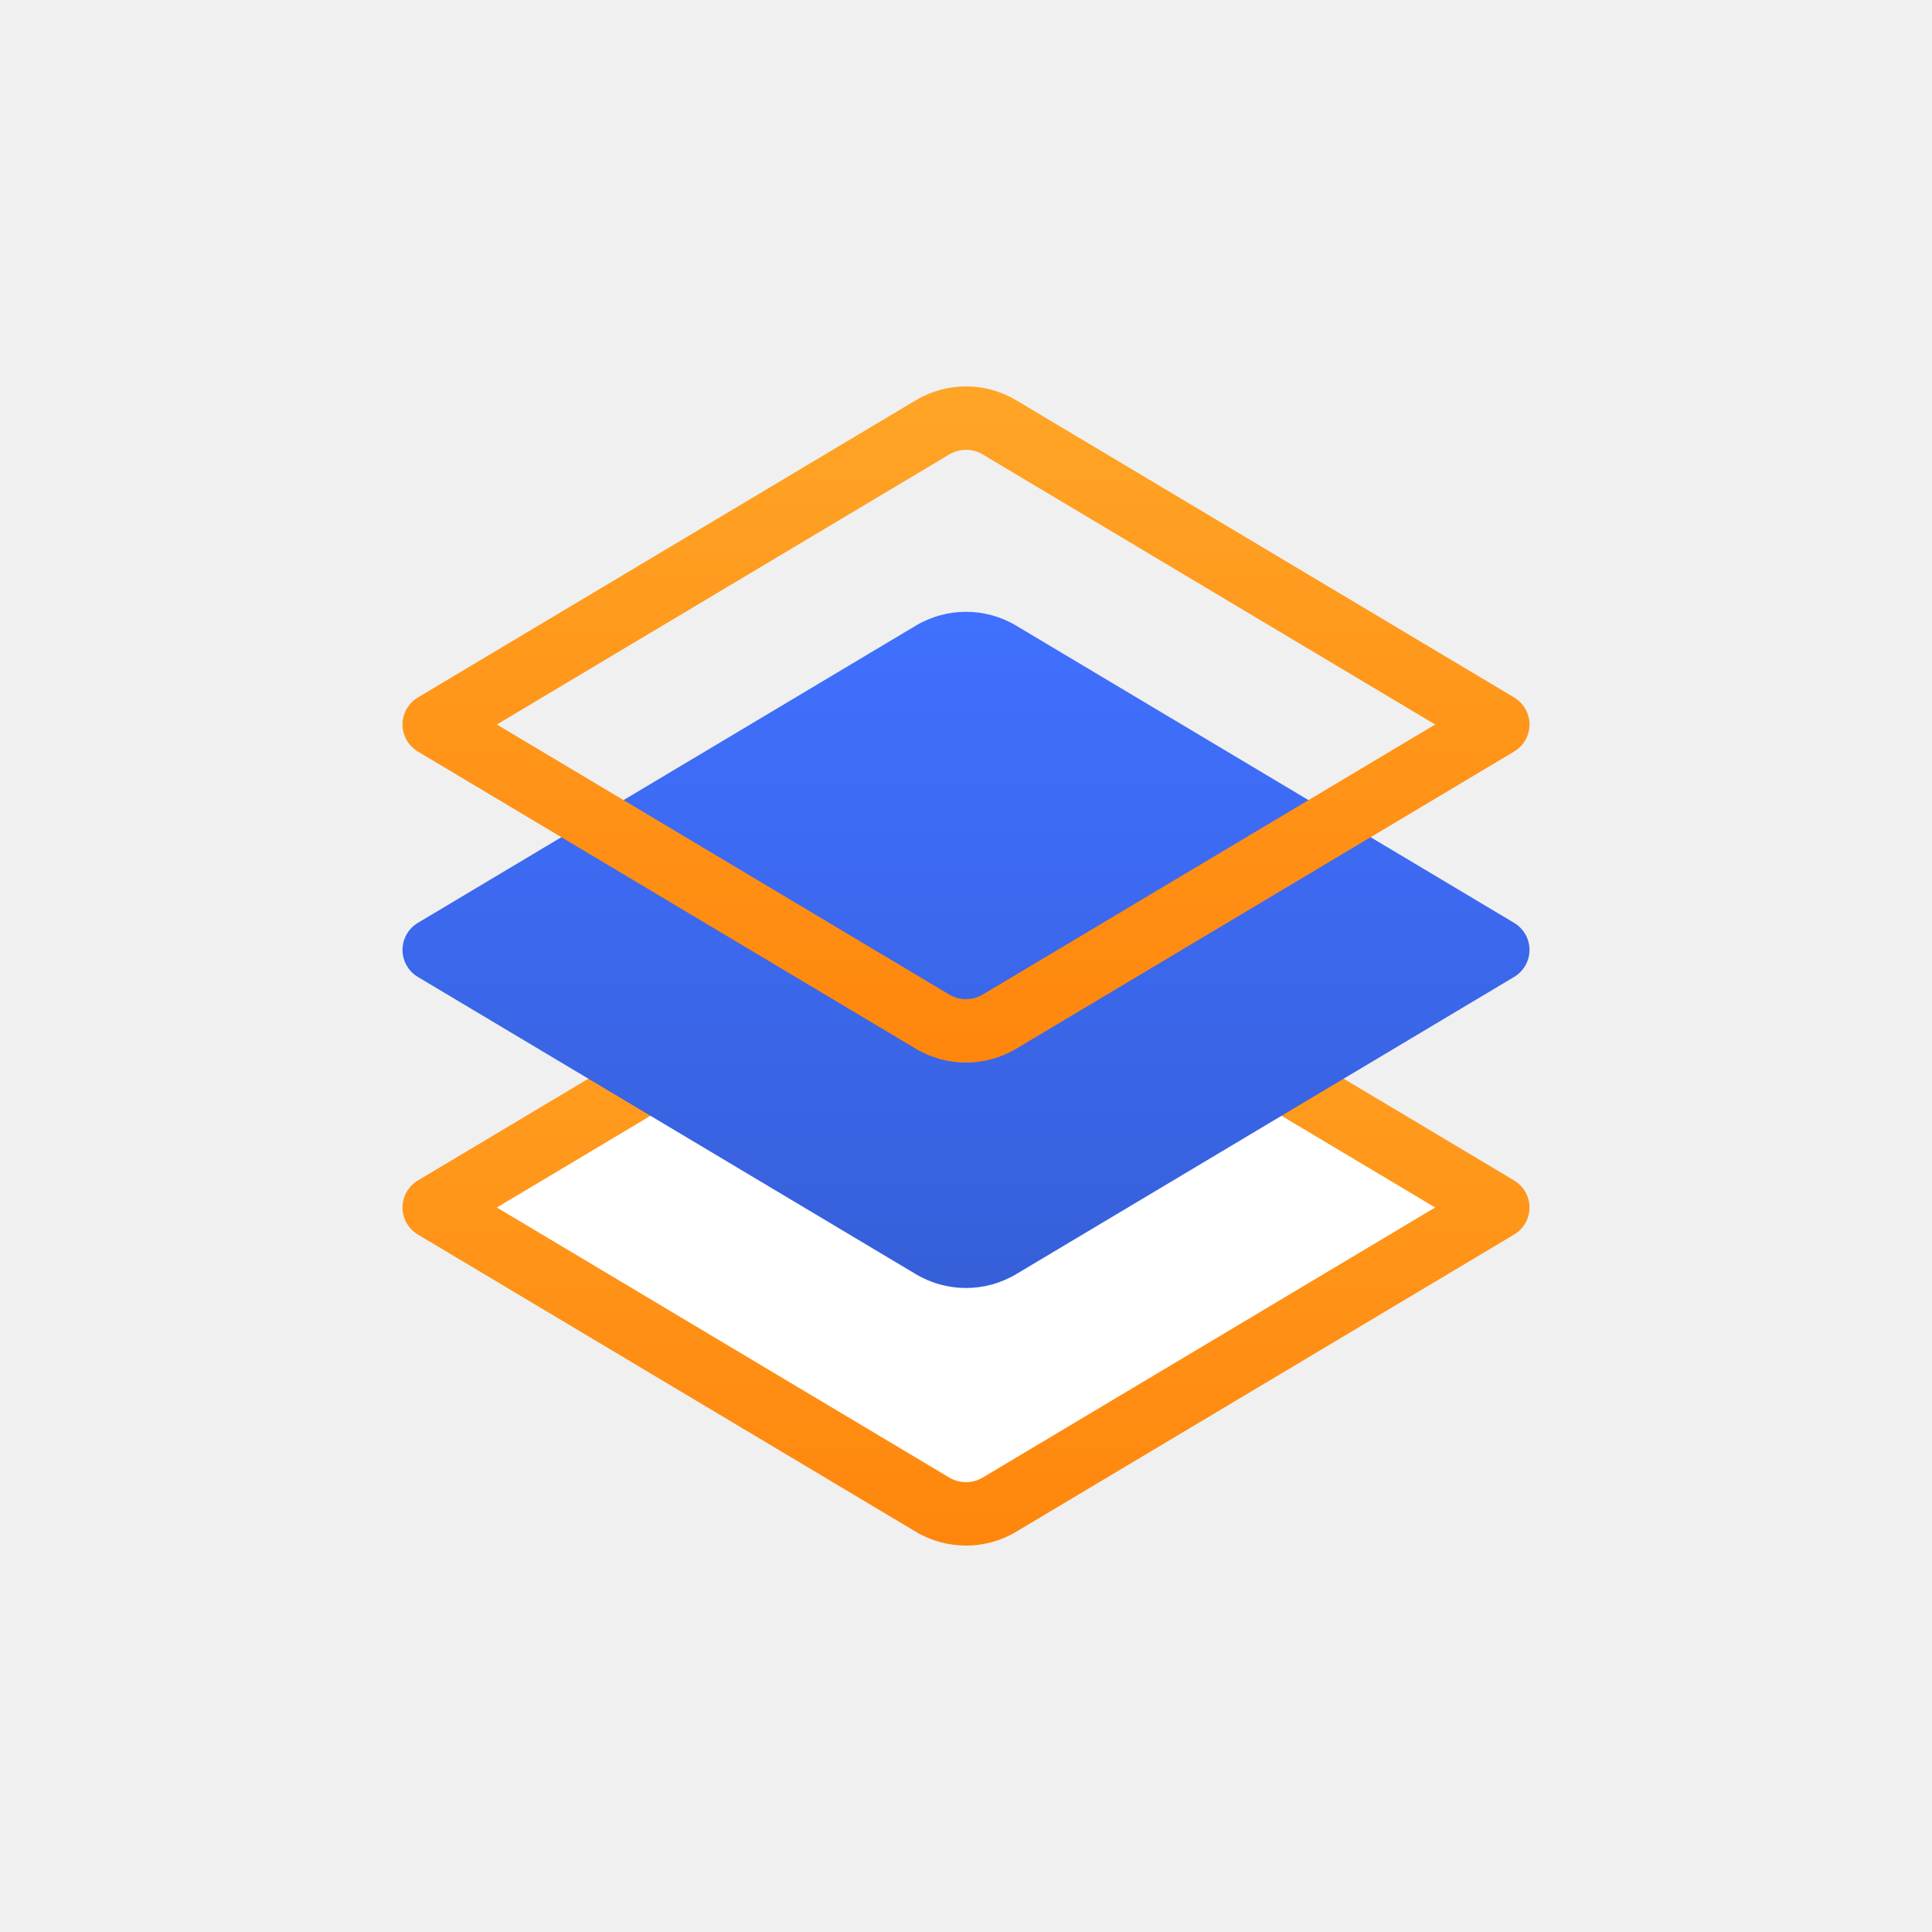
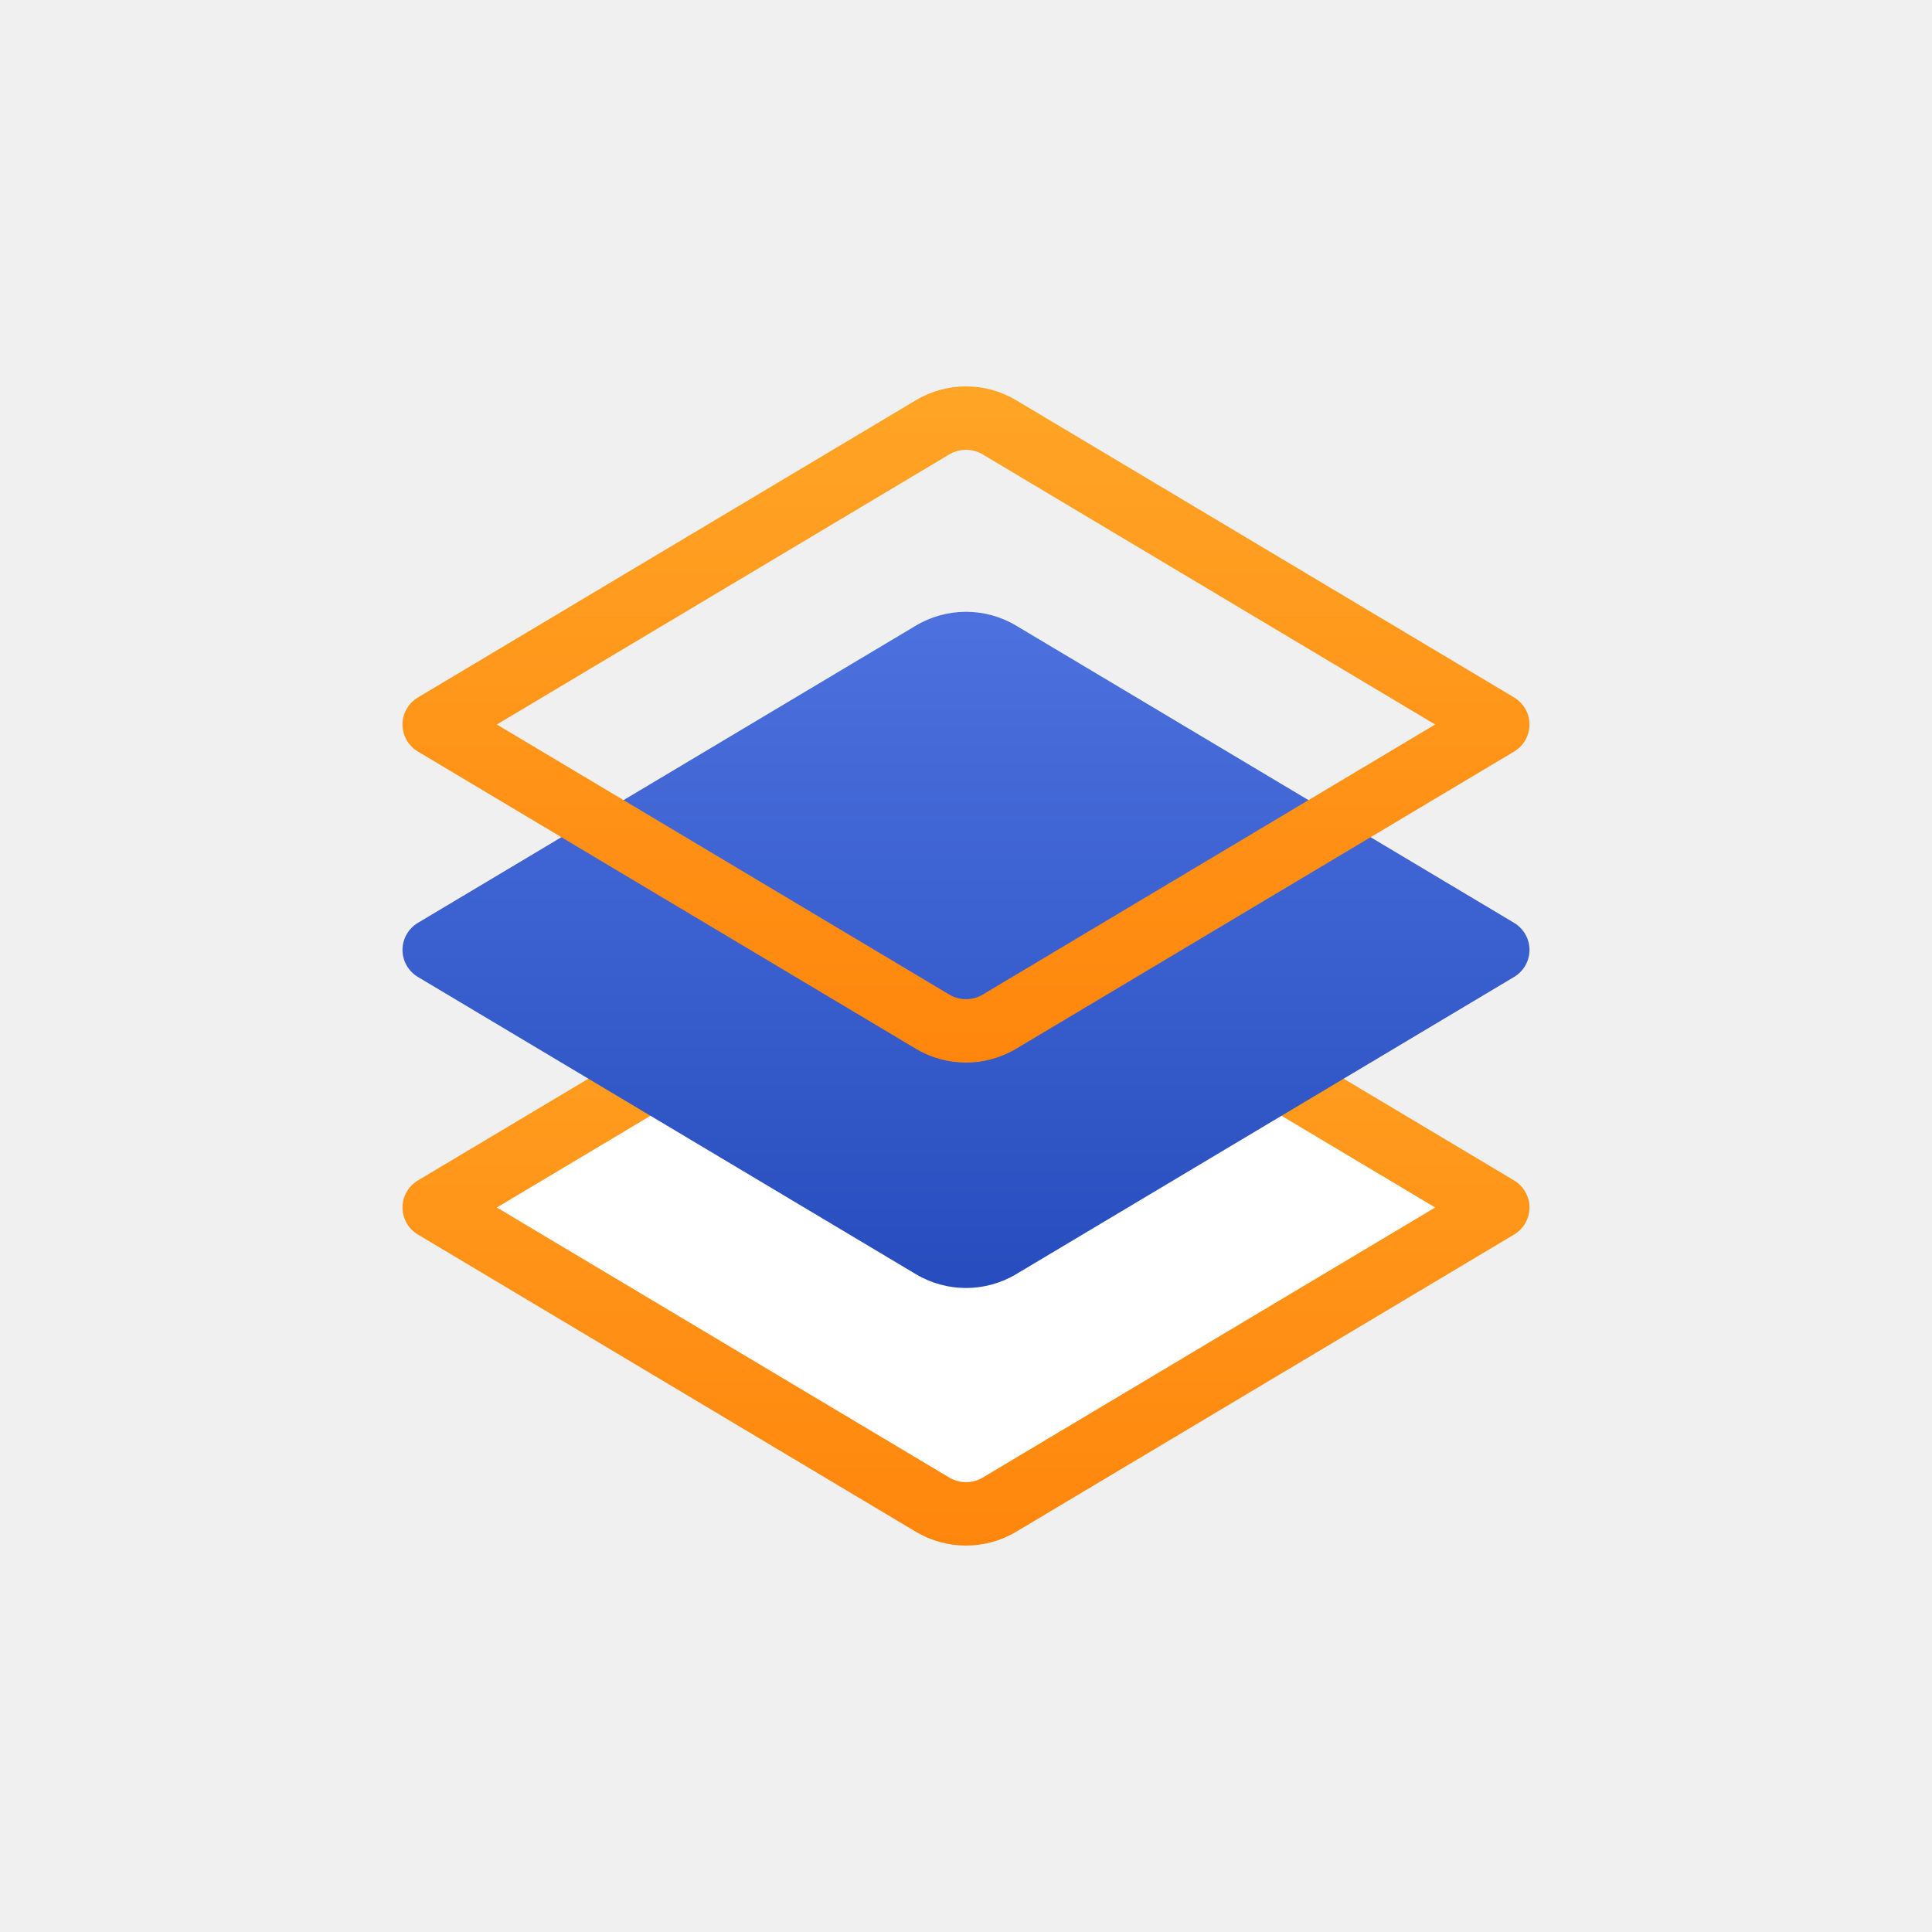
<svg xmlns="http://www.w3.org/2000/svg" viewBox="0 0 120 120" fill="none">
  <path d="M27 75l30.927-18.43a4.059 4.059 0 014.146 0L93 75 62.073 93.43a4.059 4.059 0 01-4.146 0L27 75z" fill="#fff" />
  <path fill-rule="evenodd" clip-rule="evenodd" d="M61.037 58.225a2.026 2.026 0 00-2.074 0L30.86 75l28.104 16.775a2.03 2.03 0 002.074 0L89.14 75 61.037 58.225zm-4.147-3.37a6.079 6.079 0 016.22 0l30.927 18.46c.598.358.963.996.963 1.685 0 .689-.365 1.328-.963 1.684L63.11 95.144a6.079 6.079 0 01-6.22 0l-30.927-18.46A1.964 1.964 0 0125 75c0-.689.365-1.328.963-1.684l30.927-18.46z" fill="url(#paint0_linear)" />
  <path d="M56.89 38.856a6.079 6.079 0 016.22 0l30.927 18.46c.598.356.963.995.963 1.684s-.365 1.328-.963 1.684L63.11 79.144a6.079 6.079 0 01-6.22 0l-30.927-18.46A1.964 1.964 0 0125 59c0-.689.365-1.328.963-1.684l30.927-18.46z" fill="url(#paint1_linear)" />
  <path fill-rule="evenodd" clip-rule="evenodd" d="M61.037 28.225a2.026 2.026 0 00-2.074 0L30.86 45l28.104 16.775a2.03 2.03 0 002.074 0L89.14 45 61.037 28.225zm-4.147-3.37a6.079 6.079 0 016.22 0l30.927 18.46c.598.358.963.996.963 1.685 0 .689-.365 1.328-.963 1.684L63.11 65.144a6.079 6.079 0 01-6.22 0l-30.927-18.46A1.964 1.964 0 0125 45c0-.689.365-1.328.963-1.684l30.927-18.46z" fill="url(#paint2_linear)" />
  <defs>
    <linearGradient id="paint0_linear" x1="95" y1="54" x2="95" y2="96" gradientUnits="userSpaceOnUse">
      <stop stop-color="#FFA526" />
      <stop offset="1" stop-color="#FF860D" />
    </linearGradient>
    <linearGradient id="paint1_linear" x1="95" y1="38" x2="95" y2="80" gradientUnits="userSpaceOnUse">
-       <stop stop-color="#4070FF" />
-       <stop offset="1" stop-color="#365FD9" />
+       <stop stop-color="#4d72df" />
+       <stop offset="1" stop-color="#274cbd" />
    </linearGradient>
    <linearGradient id="paint2_linear" x1="95" y1="24" x2="95" y2="66" gradientUnits="userSpaceOnUse">
      <stop stop-color="#FFA526" />
      <stop offset="1" stop-color="#FF860D" />
    </linearGradient>
  </defs>
</svg>
